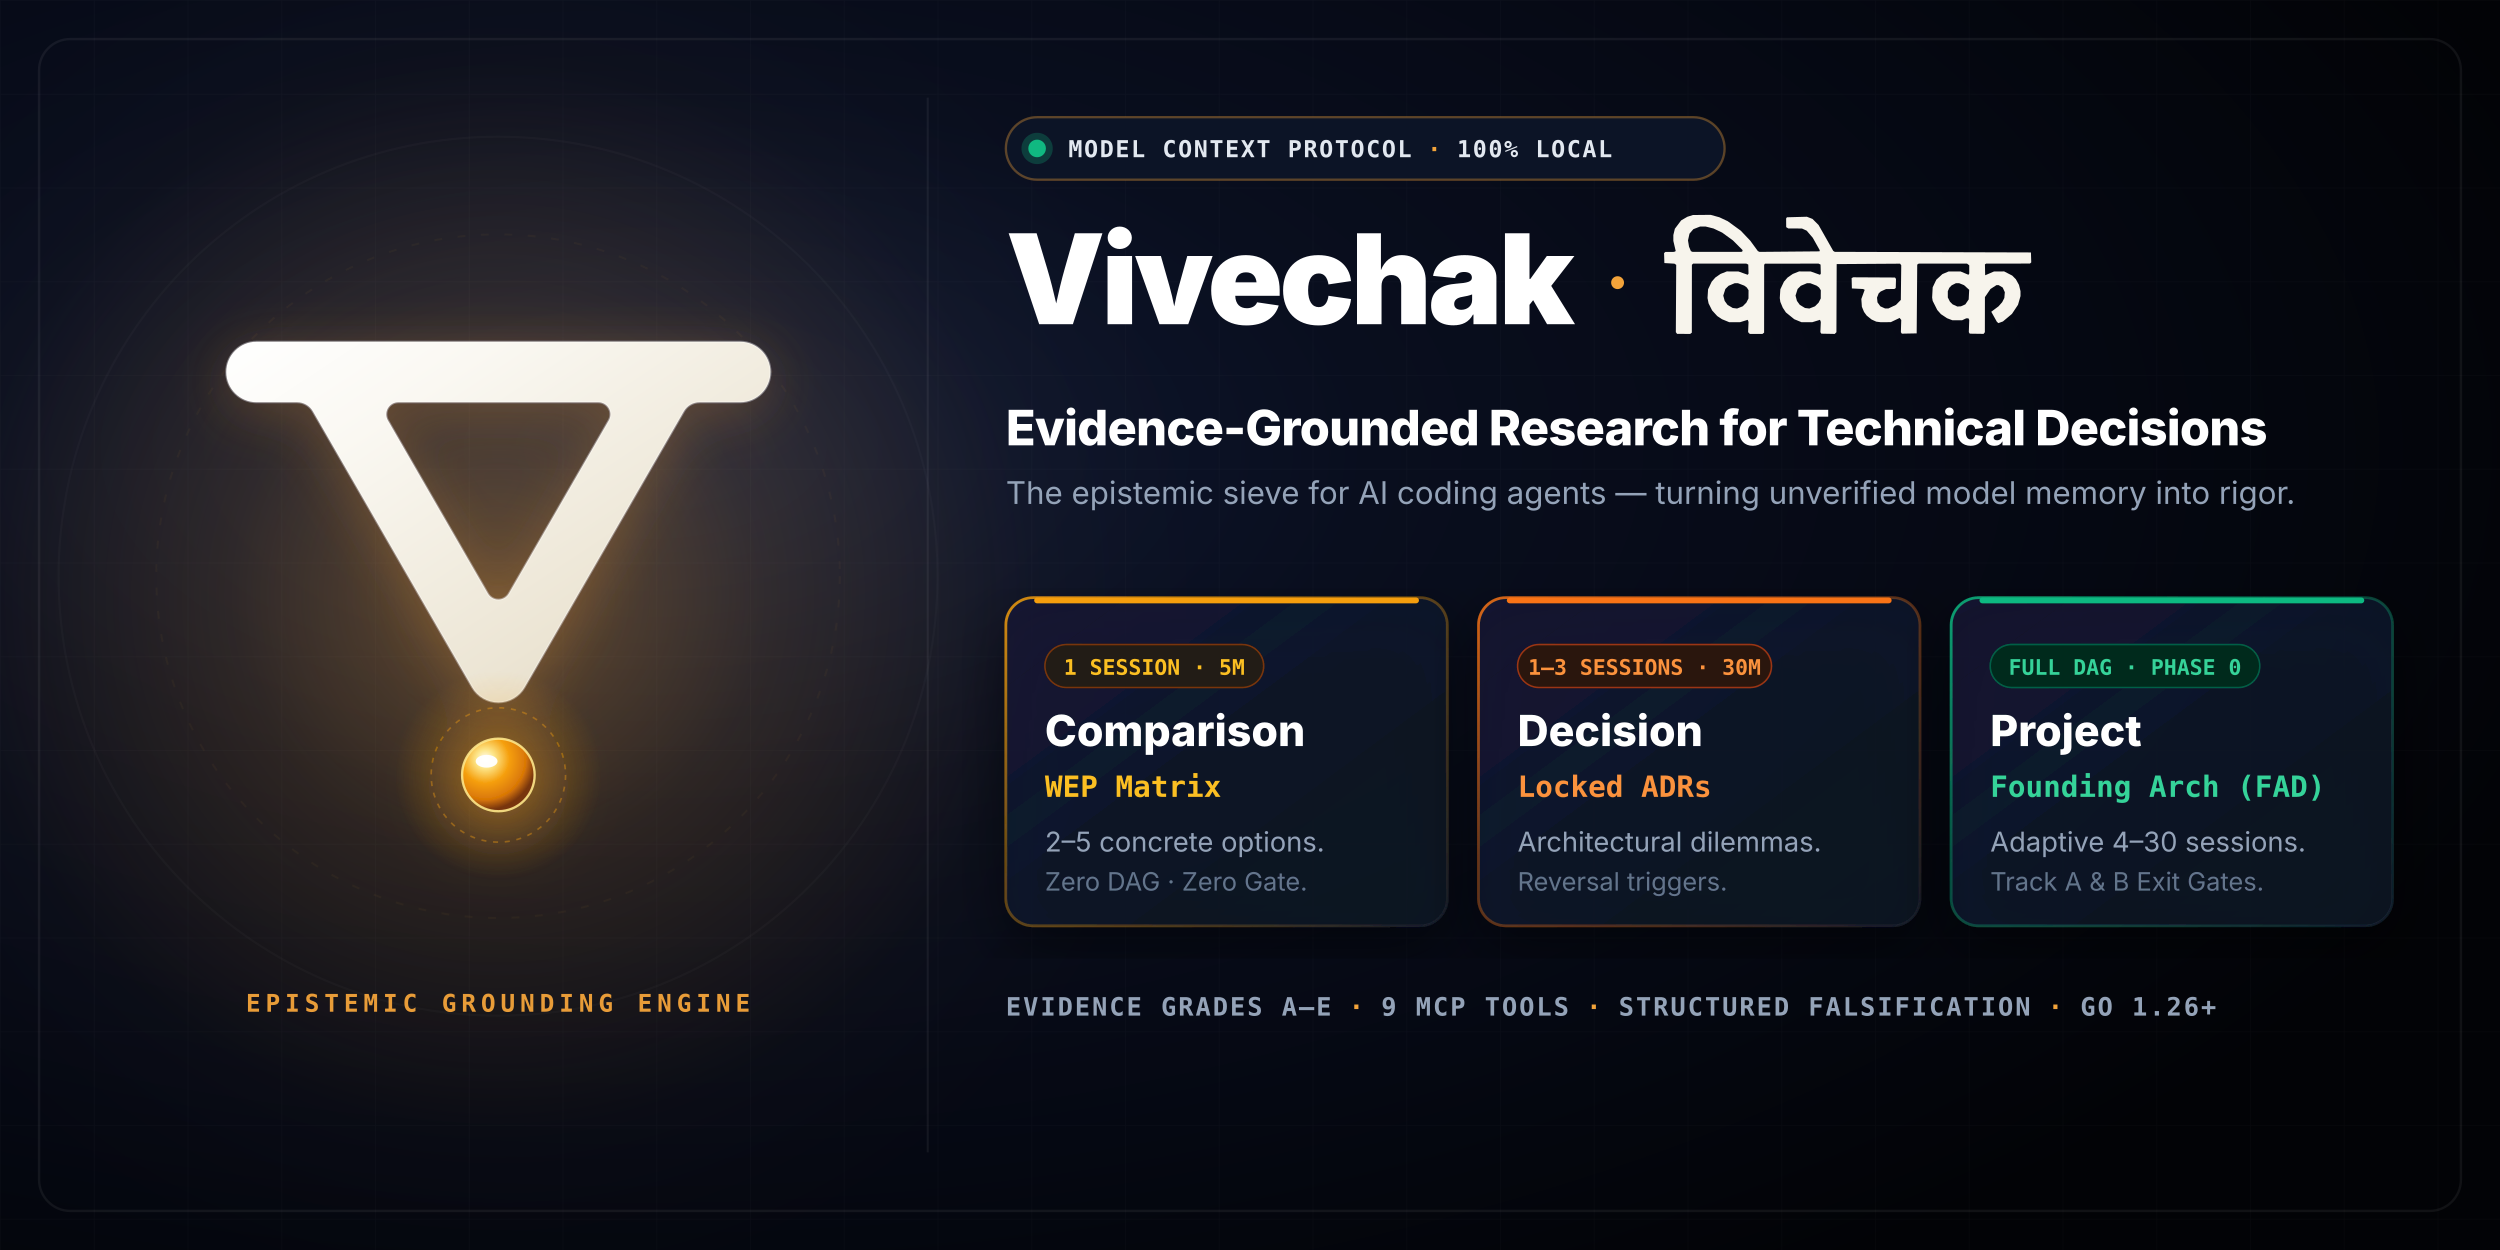
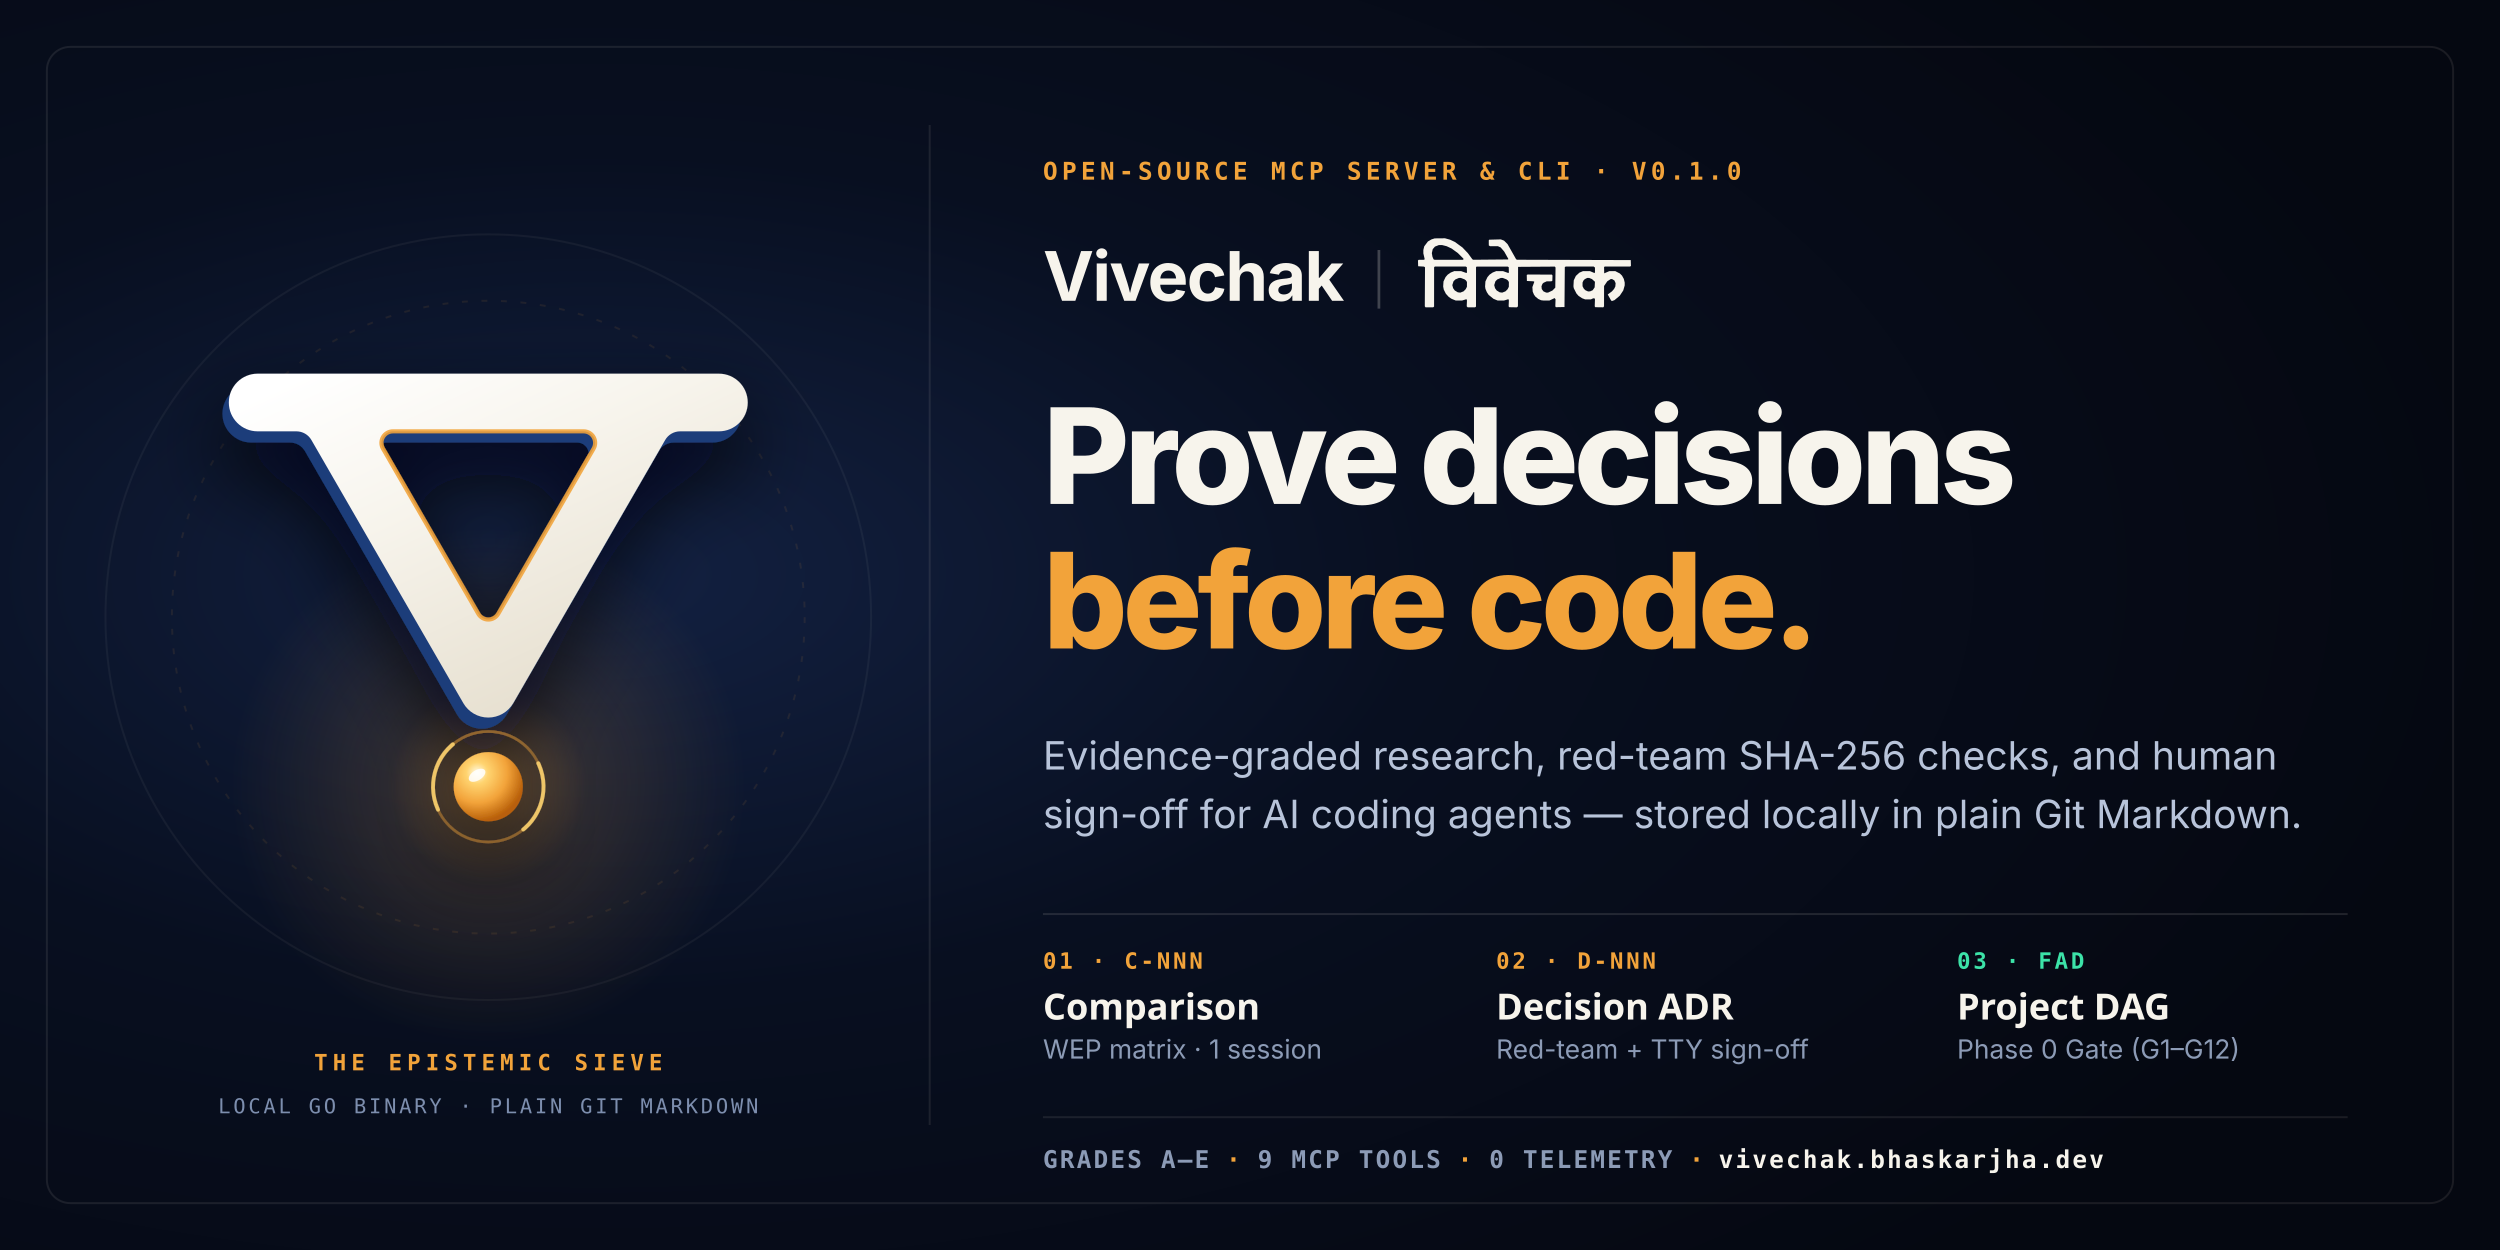
- <svg xmlns="http://www.w3.org/2000/svg" viewBox="0 0 1280 640" width="1280" height="640" role="img" aria-label="Vivechak — Evidence-Grounded Research for Technical Decisions">
+ <svg xmlns="http://www.w3.org/2000/svg" viewBox="0 0 1280 640" width="1280" height="640" role="img" aria-label="Vivechak — Prove decisions before code. Evidence-graded research, red-teaming, and Phase 0 exit gates for AI coding agents in plain Git Markdown.">
  <defs>
-     <radialGradient id="vck_bg" cx="26%" cy="36%" r="80%">
-       <stop offset="0%" stop-color="#121C38" />
-       <stop offset="36%" stop-color="#090E1E" />
-       <stop offset="72%" stop-color="#050812" />
-       <stop offset="100%" stop-color="#020306" />
+     <radialGradient id="bgCanvas" cx="24%" cy="46%" r="76%">
+       <stop offset="0%" stop-color="#132142" />
+       <stop offset="44%" stop-color="#080F20" />
+       <stop offset="100%" stop-color="#050811" />
    </radialGradient>
-     <radialGradient id="vck_aura" cx="50%" cy="50%" r="50%">
-       <stop offset="0%" stop-color="#F2A33A" stop-opacity="0.38" />
-       <stop offset="35%" stop-color="#F2A33A" stop-opacity="0.15" />
-       <stop offset="70%" stop-color="#F2A33A" stop-opacity="0.02" />
-       <stop offset="100%" stop-color="#000000" stop-opacity="0" />
+     <radialGradient id="dropGlow" cx="50%" cy="50%" r="50%">
+       <stop offset="0%" stop-color="#F2A33A" stop-opacity="0.46" />
+       <stop offset="38%" stop-color="#F2A33A" stop-opacity="0.14" />
+       <stop offset="100%" stop-color="#F2A33A" stop-opacity="0" />
    </radialGradient>
-     <pattern id="techGrid" width="48" height="48" patternUnits="userSpaceOnUse">
-       <path d="M 48 0 L 0 0 0 48" fill="none" stroke="#FFFFFF" stroke-width="0.6" stroke-opacity="0.025" />
-     </pattern>
-     <linearGradient id="vck_markSheen" x1="0%" y1="0%" x2="100%" y2="100%">
+     <linearGradient id="monolithFace" x1="15%" y1="0%" x2="85%" y2="100%">
      <stop offset="0%" stop-color="#FFFFFF" />
-       <stop offset="25%" stop-color="#FAF8F2" />
-       <stop offset="70%" stop-color="#ECE5D4" />
-       <stop offset="100%" stop-color="#DDD3BC" />
+       <stop offset="36%" stop-color="#F7F4EC" />
+       <stop offset="100%" stop-color="#E2DAC8" />
    </linearGradient>
-     <radialGradient id="vck_drop3D" cx="32%" cy="28%" r="70%">
-       <stop offset="0%" stop-color="#FFFDF7" />
-       <stop offset="18%" stop-color="#FDE68A" />
-       <stop offset="48%" stop-color="#F59E0B" />
-       <stop offset="80%" stop-color="#D97706" />
-       <stop offset="100%" stop-color="#78350F" />
+     <radialGradient id="truthDrop" cx="34%" cy="30%" r="70%">
+       <stop offset="0%" stop-color="#FFFCE8" />
+       <stop offset="22%" stop-color="#FFD470" />
+       <stop offset="62%" stop-color="#F2A33A" />
+       <stop offset="100%" stop-color="#B85F08" />
    </radialGradient>
-     <radialGradient id="vck_dropBloom" cx="50%" cy="50%" r="50%">
-       <stop offset="0%" stop-color="#F59E0B" stop-opacity="0.85" />
-       <stop offset="35%" stop-color="#F59E0B" stop-opacity="0.25" />
-       <stop offset="100%" stop-color="#F59E0B" stop-opacity="0" />
-     </radialGradient>
-     <linearGradient id="cardBgGrad" x1="0%" y1="0%" x2="100%" y2="100%">
-       <stop offset="0%" stop-color="#141F36" stop-opacity="0.80" />
-       <stop offset="100%" stop-color="#0B1120" stop-opacity="0.90" />
-     </linearGradient>
-     <linearGradient id="borderAmberGrad" x1="0%" y1="0%" x2="100%" y2="100%">
-       <stop offset="0%" stop-color="#F59E0B" stop-opacity="0.85" />
-       <stop offset="40%" stop-color="#F59E0B" stop-opacity="0.35" />
-       <stop offset="100%" stop-color="#1E293B" stop-opacity="0.5" />
-     </linearGradient>
-     <linearGradient id="borderSaffronGrad" x1="0%" y1="0%" x2="100%" y2="100%">
-       <stop offset="0%" stop-color="#F97316" stop-opacity="0.85" />
-       <stop offset="40%" stop-color="#F97316" stop-opacity="0.35" />
-       <stop offset="100%" stop-color="#1E293B" stop-opacity="0.5" />
-     </linearGradient>
-     <linearGradient id="borderEmeraldGrad" x1="0%" y1="0%" x2="100%" y2="100%">
-       <stop offset="0%" stop-color="#10B981" stop-opacity="0.85" />
-       <stop offset="40%" stop-color="#10B981" stop-opacity="0.35" />
-       <stop offset="100%" stop-color="#1E293B" stop-opacity="0.5" />
-     </linearGradient>
-     <filter id="vck_markShadow" x="-25%" y="-25%" width="150%" height="150%">
-       <feDropShadow dx="0" dy="24" stdDeviation="28" flood-color="#000000" flood-opacity="0.9" />
-       <feDropShadow dx="0" dy="6" stdDeviation="16" flood-color="#F2A33A" flood-opacity="0.25" />
-     </filter>
-     <filter id="vck_cardShadow" x="-10%" y="-10%" width="120%" height="120%">
-       <feDropShadow dx="0" dy="12" stdDeviation="16" flood-color="#000000" flood-opacity="0.55" />
+     <filter id="monolithShadow" x="-25%" y="-25%" width="150%" height="150%">
+       <feDropShadow dx="0" dy="22" stdDeviation="24" flood-color="#02040A" flood-opacity="0.78" />
    </filter>
  </defs>
-   <rect width="1280" height="640" fill="url(#vck_bg)" />
-   <rect width="1280" height="640" fill="url(#techGrid)" />
-   <rect x="20" y="20" width="1240" height="600" rx="16" fill="none" stroke="#FFFFFF" stroke-opacity="0.06" stroke-width="1.2" />
-   <circle cx="255" cy="305" r="390" fill="url(#vck_aura)" />
-   <g transform="translate(60, 50)">
-     <circle cx="195" cy="245" r="225" fill="none" stroke="#FFFFFF" stroke-opacity="0.025" stroke-width="1" />
-     <circle cx="195" cy="245" r="175" fill="none" stroke="#F2A33A" stroke-opacity="0.045" stroke-width="1" stroke-dasharray="4 8" />
-     <g transform="translate(-25, 25) scale(0.86)" filter="url(#vck_markShadow)">
-       <path fill="url(#vck_markSheen)" stroke="#FFFFFF" stroke-opacity="0.35" stroke-width="1.2" fill-rule="evenodd" d="M 112 116.25 H 400 A 18 18 0 0 1 400 152.25 H 375.8 A 10.8 10.8 0 0 0 366.45 157.65 L 271.59 321.96 A 18 18 0 0 1 240.41 321.96 L 145.55 157.65 A 10.8 10.8 0 0 0 136.2 152.25 H 112 A 18 18 0 0 1 112 116.25 Z   M 315.53 152.25 H 196.47 A 7.2 7.2 0 0 0 190.24 163.05 L 249.76 266.16 A 7.2 7.2 0 0 0 262.24 266.16 L 321.76 163.05 A 7.2 7.2 0 0 0 315.53 152.25 Z" />
-       <circle cx="256" cy="374.16" r="62" fill="url(#vck_dropBloom)" />
-       <circle cx="256" cy="374.16" r="40" fill="none" stroke="#F59E0B" stroke-width="1" stroke-opacity="0.4" stroke-dasharray="3 4" />
-       <circle cx="256" cy="374.16" r="21.6" fill="url(#vck_drop3D)" stroke="#FDE68A" stroke-width="1.4" stroke-opacity="0.9" />
-       <ellipse cx="249" cy="366" rx="6.5" ry="3.8" fill="#FFFFFF" opacity="0.95" />
+   <rect width="1280" height="640" fill="url(#bgCanvas)" />
+   <rect x="24" y="24" width="1232" height="592" rx="12" fill="none" stroke="#F4F0E6" stroke-opacity="0.09" stroke-width="1" />
+   <line x1="476" y1="64" x2="476" y2="576" stroke="#F4F0E6" stroke-opacity="0.09" stroke-width="1" />
+   <g transform="translate(38, 56)">
+     <circle cx="212" cy="260" r="196" fill="none" stroke="#F4F0E6" stroke-opacity="0.05" stroke-width="1" />
+     <circle cx="212" cy="260" r="162" fill="none" stroke="#F2A33A" stroke-opacity="0.09" stroke-width="1" stroke-dasharray="3 7" />
+     <circle cx="212" cy="346" r="132" fill="url(#dropGlow)" />
+     <g transform="translate(2.08, 40) scale(0.82)" filter="url(#monolithShadow)">
+       <path transform="translate(-4, 7)" fill="#1E3D7A" fill-rule="evenodd" d="M 112 116.25 H 400 A 18 18 0 0 1 400 152.25 H 375.8 A 10.8 10.8 0 0 0 366.45 157.65 L 271.59 321.96 A 18 18 0 0 1 240.41 321.96 L 145.55 157.65 A 10.8 10.8 0 0 0 136.2 152.25 H 112 A 18 18 0 0 1 112 116.25 Z M 315.53 152.25 H 196.47 A 7.2 7.2 0 0 0 190.24 163.05 L 249.76 266.16 A 7.2 7.2 0 0 0 262.24 266.16 L 321.76 163.05 A 7.2 7.2 0 0 0 315.53 152.25 Z" />
+       <path fill="url(#monolithFace)" fill-rule="evenodd" d="M 112 116.25 H 400 A 18 18 0 0 1 400 152.25 H 375.8 A 10.8 10.8 0 0 0 366.45 157.65 L 271.59 321.96 A 18 18 0 0 1 240.41 321.96 L 145.55 157.65 A 10.8 10.8 0 0 0 136.2 152.25 H 112 A 18 18 0 0 1 112 116.25 Z M 315.53 152.25 H 196.47 A 7.2 7.2 0 0 0 190.24 163.05 L 249.76 266.16 A 7.2 7.2 0 0 0 262.24 266.16 L 321.76 163.05 A 7.2 7.2 0 0 0 315.53 152.25 Z" />
+       <path fill="none" stroke="#F2A33A" stroke-opacity="0.88" stroke-width="2.6" d="M 315.53 152.25 H 196.47 A 7.2 7.2 0 0 0 190.24 163.05 L 249.76 266.16 A 7.2 7.2 0 0 0 262.24 266.16 L 321.76 163.05 A 7.2 7.2 0 0 0 315.53 152.25 Z" />
+       <circle cx="256" cy="374.16" r="34.5" fill="none" stroke="#F2A33A" stroke-opacity="0.34" stroke-width="1.6" />
+       <circle cx="256" cy="374.16" r="34.5" fill="none" stroke="#FFD470" stroke-opacity="0.86" stroke-width="2.4" stroke-dasharray="45 63" stroke-linecap="round" transform="rotate(-24 256 374.16)" />
+       <circle cx="256" cy="374.16" r="21.6" fill="url(#truthDrop)" />
+       <ellipse cx="249" cy="367" rx="5.8" ry="3.2" transform="rotate(-32 249 367)" fill="#FFFFFF" opacity="0.85" />
    </g>
-     <text x="195" y="468" text-anchor="middle" font-family="'JetBrains Mono', 'SF Mono', Consolas, monospace" font-size="12.5" font-weight="700" fill="#F2A33A" letter-spacing="2.5" opacity="0.95">
-       EPISTEMIC GROUNDING ENGINE
+     <text x="212" y="492" text-anchor="middle" font-family="'JetBrains Mono', 'SF Mono', ui-monospace, monospace" font-size="11.5" font-weight="600" fill="#F2A33A" letter-spacing="2.6">
+       THE EPISTEMIC SIEVE
+     </text>
+     <text x="212" y="514" text-anchor="middle" font-family="'JetBrains Mono', 'SF Mono', ui-monospace, monospace" font-size="10.5" font-weight="500" fill="#7D8EAE" letter-spacing="1.4">
+       LOCAL GO BINARY · PLAIN GIT MARKDOWN
    </text>
  </g>
-   <line x1="475" y1="50" x2="475" y2="590" stroke="#FFFFFF" stroke-opacity="0.06" stroke-width="1" />
-   <g transform="translate(515, 60)">
-     <g transform="translate(0, 0)">
-       <rect width="368" height="32" rx="16" fill="#0C1426" stroke="#F2A33A" stroke-opacity="0.35" stroke-width="1.2" />
-       <circle cx="16" cy="16" r="4.5" fill="#10B981" />
-       <circle cx="16" cy="16" r="8" fill="#10B981" opacity="0.25" />
-       <text x="32" y="20.5" font-family="'JetBrains Mono', monospace" font-size="12" font-weight="700" fill="#E2E8F0" letter-spacing="0.8">
-         MODEL CONTEXT PROTOCOL <tspan fill="#F2A33A">·</tspan> 100% LOCAL
-       </text>
-     </g>
-     <g transform="translate(0, 106)">
-       <text font-family="-apple-system, BlinkMacSystemFont, 'Segoe UI', 'Inter', Roboto, sans-serif" font-size="64" font-weight="900" fill="#FFFFFF" letter-spacing="-2">
+   <g transform="translate(534, 92)">
+     <text y="0" font-family="'JetBrains Mono', 'SF Mono', ui-monospace, monospace" font-size="12.5" font-weight="600" fill="#F2A33A" letter-spacing="2.2">
+       OPEN-SOURCE MCP SERVER &amp; CLI · V0.1.0
+     </text>
+     <g transform="translate(0, 62)">
+       <text font-family="'Plus Jakarta Sans', 'Inter', -apple-system, BlinkMacSystemFont, sans-serif" font-size="35" font-weight="700" fill="#F7F4EC" letter-spacing="-0.8">
        Vivechak
      </text>
-       <text x="306" y="-4" font-family="-apple-system, BlinkMacSystemFont, 'Segoe UI', sans-serif" font-size="50" font-weight="400" fill="#F2A33A">
-         ·
-       </text>
-       <g transform="translate(337, -56)">
+       <line x1="172" y1="-26" x2="172" y2="4" stroke="#F4F0E6" stroke-opacity="0.24" stroke-width="1.4" />
+       <g transform="translate(192, -32) scale(0.58)">
        <path fill="#F7F4EC" fill-rule="evenodd" d="M 14.75 0.09 L 23.84 0.00 L 28.34 1.25 L 32.59 3.25 L 39.25 8.09 L 44.12 13.22 L 48.03 18.56 L 48.88 18.97 L 79.59 18.69 L 79.72 18.12 L 76.12 11.72 L 73.00 8.09 L 70.59 7.00 L 63.62 6.97 L 62.53 6.31 L 62.50 1.84 L 62.91 1.25 L 73.12 0.97 L 76.00 2.09 L 79.12 5.22 L 86.62 18.47 L 87.41 18.94 L 187.84 19.25 L 188.00 24.34 L 187.34 24.94 L 164.88 24.97 L 164.28 25.38 L 164.41 30.94 L 168.91 29.00 L 174.12 28.97 L 178.25 31.09 L 180.12 32.97 L 181.72 35.88 L 182.50 39.09 L 182.50 41.59 L 181.22 46.06 L 178.12 50.72 L 173.50 54.59 L 171.16 55.44 L 170.38 54.72 L 167.53 49.62 L 171.25 46.84 L 173.12 44.72 L 174.22 42.56 L 174.47 39.62 L 173.38 37.22 L 171.34 36.00 L 170.16 36.00 L 167.12 37.97 L 164.28 42.12 L 164.25 60.09 L 163.59 60.94 L 156.50 60.84 L 156.03 60.06 L 156.25 53.84 L 155.84 53.00 L 154.66 53.00 L 152.62 53.97 L 147.62 53.97 L 144.91 52.94 L 141.75 50.84 L 139.88 48.72 L 137.53 44.06 L 137.25 42.34 L 137.53 37.12 L 139.38 33.22 L 142.50 30.34 L 145.66 29.00 L 151.84 29.00 L 155.84 30.69 L 156.25 30.09 L 156.25 25.84 L 155.12 24.97 L 130.38 24.97 L 129.62 25.47 L 129.34 60.69 L 121.75 60.84 L 121.25 60.09 L 121.44 53.84 L 120.62 52.78 L 116.09 54.94 L 110.88 54.97 L 108.66 54.69 L 106.25 53.59 L 103.75 51.59 L 102.38 49.72 L 101.28 47.06 L 101.00 43.09 L 102.72 38.38 L 101.88 37.97 L 96.16 37.69 L 96.03 32.38 L 96.88 31.97 L 118.25 32.09 L 118.75 32.84 L 118.62 37.47 L 117.88 37.97 L 113.66 38.00 L 110.91 39.25 L 109.88 40.22 L 109.03 42.38 L 109.28 44.81 L 110.75 46.84 L 113.16 47.94 L 114.84 47.94 L 118.75 46.09 L 121.22 43.56 L 121.44 25.84 L 120.84 25.00 L 88.38 25.22 L 88.25 60.09 L 87.38 60.97 L 80.50 60.84 L 80.03 60.06 L 80.25 54.84 L 79.84 53.75 L 75.88 54.97 L 70.38 54.97 L 66.66 53.44 L 62.38 49.97 L 60.78 47.56 L 59.53 44.56 L 59.25 42.59 L 59.53 38.12 L 61.38 34.22 L 63.25 32.09 L 65.91 30.25 L 69.12 28.97 L 75.09 29.00 L 79.84 30.69 L 80.25 30.09 L 80.12 25.47 L 79.12 24.97 L 51.66 25.00 L 51.25 25.59 L 51.22 60.31 L 50.38 60.97 L 43.88 60.97 L 43.03 60.06 L 43.25 54.84 L 42.84 53.75 L 38.88 54.97 L 33.38 54.97 L 29.66 53.44 L 27.25 51.84 L 24.62 48.97 L 22.78 45.31 L 22.25 42.59 L 22.53 38.12 L 24.38 34.22 L 26.25 32.09 L 28.91 30.25 L 32.12 28.97 L 38.09 29.00 L 42.84 30.69 L 43.25 30.09 L 43.12 25.47 L 42.12 24.97 L 14.88 24.97 L 14.25 25.59 L 14.22 60.31 L 13.38 60.97 L 6.66 60.94 L 6.03 60.06 L 6.22 25.62 L 5.34 25.00 L 0.16 24.69 L 0.00 19.59 L 0.66 19.00 L 5.12 18.97 L 5.97 18.56 L 4.75 13.34 L 4.75 10.34 L 5.53 7.12 L 8.75 2.84 L 11.91 1.00 Z M 18.41 6.00 L 15.00 7.34 L 13.03 9.62 L 12.25 13.09 L 12.78 16.31 L 13.75 18.59 L 14.62 18.97 L 34.12 18.97 L 39.62 18.97 L 40.22 18.56 L 40.12 17.97 L 35.25 13.09 L 29.75 9.09 L 25.34 7.00 L 21.34 6.00 Z M 36.16 35.00 L 33.00 36.34 L 31.38 37.97 L 30.31 41.34 L 31.03 44.06 L 32.50 46.09 L 35.16 47.69 L 37.38 47.97 L 40.25 46.84 L 42.12 44.97 L 43.22 42.81 L 43.25 38.59 L 42.38 37.22 L 41.09 36.25 L 37.84 35.00 Z M 73.16 35.00 L 70.00 36.34 L 68.38 37.97 L 67.31 41.34 L 68.03 44.06 L 69.50 46.09 L 72.16 47.69 L 74.38 47.97 L 77.25 46.84 L 79.12 44.97 L 80.22 42.81 L 80.25 38.59 L 79.38 37.22 L 78.09 36.25 L 74.84 35.00 Z M 149.41 35.00 L 147.25 36.09 L 146.03 37.38 L 145.28 39.12 L 145.28 42.31 L 146.38 44.47 L 147.75 45.84 L 150.16 46.94 L 152.00 46.84 L 154.25 45.84 L 155.97 43.31 L 156.22 38.38 L 153.59 36.00 L 151.09 35.00 Z" />
      </g>
    </g>
-     <g transform="translate(0, 168)">
-       <text font-family="-apple-system, BlinkMacSystemFont, 'Segoe UI', 'Inter', Roboto, sans-serif" font-size="25" font-weight="800" fill="#FFFFFF" letter-spacing="-0.4">
-         Evidence-Grounded Research for Technical Decisions
-       </text>
-       <text y="30" font-family="-apple-system, BlinkMacSystemFont, 'Segoe UI', sans-serif" font-size="16" font-weight="400" fill="#94A3B8">
-         The epistemic sieve for AI coding agents — turning unverified model memory into rigor.
-       </text>
-     </g>
-     <g transform="translate(0, 246)">
-       <g transform="translate(0, 0)" filter="url(#vck_cardShadow)">
-         <rect width="226" height="168" rx="14" fill="url(#cardBgGrad)" stroke="url(#borderAmberGrad)" stroke-width="1.4" />
-         <path d="M 16 1.4 L 210 1.4" stroke="#F59E0B" stroke-width="3" stroke-linecap="round" />
-         <g transform="translate(20, 24)">
-           <rect width="112" height="22" rx="11" fill="#241B12" stroke="#78350F" stroke-width="0.8" />
-           <text x="56" y="15.5" text-anchor="middle" font-family="'JetBrains Mono', monospace" font-size="11" font-weight="700" fill="#FBBF24">
-             1 SESSION · 5M
-           </text>
-           <text y="52" font-family="-apple-system, BlinkMacSystemFont, 'Segoe UI', sans-serif" font-size="22" font-weight="800" fill="#FFFFFF">
-             Comparison
-           </text>
-           <text y="78" font-family="'JetBrains Mono', monospace" font-size="15" font-weight="700" fill="#FBBF24">
-             WEP Matrix
-           </text>
-           <text y="106" font-family="-apple-system, BlinkMacSystemFont, 'Segoe UI', sans-serif" font-size="14" font-weight="400" fill="#94A3B8">
-             2–5 concrete options.
-           </text>
-           <text y="126" font-family="-apple-system, BlinkMacSystemFont, 'Segoe UI', sans-serif" font-size="13" font-weight="400" fill="#64748B">
-             Zero DAG · Zero Gate.
-           </text>
-         </g>
+     <text y="166" font-family="'Plus Jakarta Sans', 'Inter', -apple-system, BlinkMacSystemFont, sans-serif" font-size="68" font-weight="800" fill="#F7F4EC" letter-spacing="-2.6">
+       Prove decisions
+     </text>
+     <text y="240" font-family="'Plus Jakarta Sans', 'Inter', -apple-system, BlinkMacSystemFont, sans-serif" font-size="68" font-weight="800" fill="#F2A33A" letter-spacing="-2.6">
+       before code.
+     </text>
+     <text y="302" font-family="'Inter', -apple-system, BlinkMacSystemFont, sans-serif" font-size="20" font-weight="400" fill="#B8C4DA">
+       Evidence-graded research, red-team SHA-256 checks, and human
+     </text>
+     <text y="332" font-family="'Inter', -apple-system, BlinkMacSystemFont, sans-serif" font-size="20" font-weight="400" fill="#B8C4DA">
+       sign-off for AI coding agents — stored locally in plain Git Markdown.
+     </text>
+     <g transform="translate(0, 376)">
+       <line x1="0" y1="0" x2="668" y2="0" stroke="#F4F0E6" stroke-opacity="0.12" stroke-width="1" />
+       <g transform="translate(0, 28)">
+         <text font-family="'JetBrains Mono', ui-monospace, monospace" font-size="11.5" font-weight="600" fill="#F2A33A" letter-spacing="1.4">01 · C-NNN</text>
+         <text y="26" font-family="'Plus Jakarta Sans', sans-serif" font-size="18.5" font-weight="700" fill="#F7F4EC">Comparison</text>
+         <text y="46" font-family="'Inter', sans-serif" font-size="13.5" fill="#8C9BB6">WEP matrix · 1 session</text>
      </g>
-       <g transform="translate(242, 0)" filter="url(#vck_cardShadow)">
-         <rect width="226" height="168" rx="14" fill="url(#cardBgGrad)" stroke="url(#borderSaffronGrad)" stroke-width="1.4" />
-         <path d="M 16 1.4 L 210 1.4" stroke="#F97316" stroke-width="3" stroke-linecap="round" />
-         <g transform="translate(20, 24)">
-           <rect width="130" height="22" rx="11" fill="#2C160C" stroke="#9A3412" stroke-width="0.8" />
-           <text x="65" y="15.5" text-anchor="middle" font-family="'JetBrains Mono', monospace" font-size="11" font-weight="700" fill="#FB923C">
-             1–3 SESSIONS · 30M
-           </text>
-           <text y="52" font-family="-apple-system, BlinkMacSystemFont, 'Segoe UI', sans-serif" font-size="22" font-weight="800" fill="#FFFFFF">
-             Decision
-           </text>
-           <text y="78" font-family="'JetBrains Mono', monospace" font-size="15" font-weight="700" fill="#FB923C">
-             Locked ADRs
-           </text>
-           <text y="106" font-family="-apple-system, BlinkMacSystemFont, 'Segoe UI', sans-serif" font-size="14" font-weight="400" fill="#94A3B8">
-             Architectural dilemmas.
-           </text>
-           <text y="126" font-family="-apple-system, BlinkMacSystemFont, 'Segoe UI', sans-serif" font-size="13" font-weight="400" fill="#64748B">
-             Reversal triggers.
-           </text>
-         </g>
+       <g transform="translate(232, 28)">
+         <text font-family="'JetBrains Mono', ui-monospace, monospace" font-size="11.5" font-weight="600" fill="#F2A33A" letter-spacing="1.4">02 · D-NNN</text>
+         <text y="26" font-family="'Plus Jakarta Sans', sans-serif" font-size="18.5" font-weight="700" fill="#F7F4EC">Decision ADR</text>
+         <text y="46" font-family="'Inter', sans-serif" font-size="13.5" fill="#8C9BB6">Red-team + TTY sign-off</text>
      </g>
-       <g transform="translate(484, 0)" filter="url(#vck_cardShadow)">
-         <rect width="226" height="168" rx="14" fill="url(#cardBgGrad)" stroke="url(#borderEmeraldGrad)" stroke-width="1.4" />
-         <path d="M 16 1.4 L 210 1.4" stroke="#10B981" stroke-width="3" stroke-linecap="round" />
-         <g transform="translate(20, 24)">
-           <rect width="138" height="22" rx="11" fill="#06291C" stroke="#065F46" stroke-width="0.8" />
-           <text x="69" y="15.5" text-anchor="middle" font-family="'JetBrains Mono', monospace" font-size="11" font-weight="700" fill="#34D399">
-             FULL DAG · PHASE 0
-           </text>
-           <text y="52" font-family="-apple-system, BlinkMacSystemFont, 'Segoe UI', sans-serif" font-size="22" font-weight="800" fill="#FFFFFF">
-             Project
-           </text>
-           <text y="78" font-family="'JetBrains Mono', monospace" font-size="15" font-weight="700" fill="#34D399">
-             Founding Arch (FAD)
-           </text>
-           <text y="106" font-family="-apple-system, BlinkMacSystemFont, 'Segoe UI', sans-serif" font-size="14" font-weight="400" fill="#94A3B8">
-             Adaptive 4–30 sessions.
-           </text>
-           <text y="126" font-family="-apple-system, BlinkMacSystemFont, 'Segoe UI', sans-serif" font-size="13" font-weight="400" fill="#64748B">
-             Track A &amp; B Exit Gates.
-           </text>
-         </g>
+       <g transform="translate(468, 28)">
+         <text font-family="'JetBrains Mono', ui-monospace, monospace" font-size="11.5" font-weight="600" fill="#3CE3A8" letter-spacing="1.4">03 · FAD</text>
+         <text y="26" font-family="'Plus Jakarta Sans', sans-serif" font-size="18.5" font-weight="700" fill="#F7F4EC">Project DAG</text>
+         <text y="46" font-family="'Inter', sans-serif" font-size="13.5" fill="#8C9BB6">Phase 0 Gate (G1–G12)</text>
      </g>
    </g>
-     <g transform="translate(0, 460)">
-       <text font-family="'JetBrains Mono', 'SF Mono', Consolas, monospace" font-size="13" font-weight="700" fill="#94A3B8" letter-spacing="1">
-         EVIDENCE GRADES A–E <tspan fill="#F2A33A">·</tspan> 9 MCP TOOLS <tspan fill="#F2A33A">·</tspan> STRUCTURED FALSIFICATION <tspan fill="#F2A33A">·</tspan> GO 1.26+
+     <g transform="translate(0, 506)">
+       <line x1="0" y1="-26" x2="668" y2="-26" stroke="#F4F0E6" stroke-opacity="0.09" stroke-width="1" />
+       <text font-family="'JetBrains Mono', 'SF Mono', ui-monospace, monospace" font-size="12.5" font-weight="600" fill="#8C9BB6" letter-spacing="1.1">
+         GRADES A–E <tspan fill="#F2A33A">·</tspan> 9 MCP TOOLS <tspan fill="#F2A33A">·</tspan> 0 TELEMETRY <tspan fill="#F2A33A">·</tspan>
+         <tspan fill="#F7F4EC">vivechak.bhaskarjha.dev</tspan>
      </text>
    </g>
  </g>
</svg>
